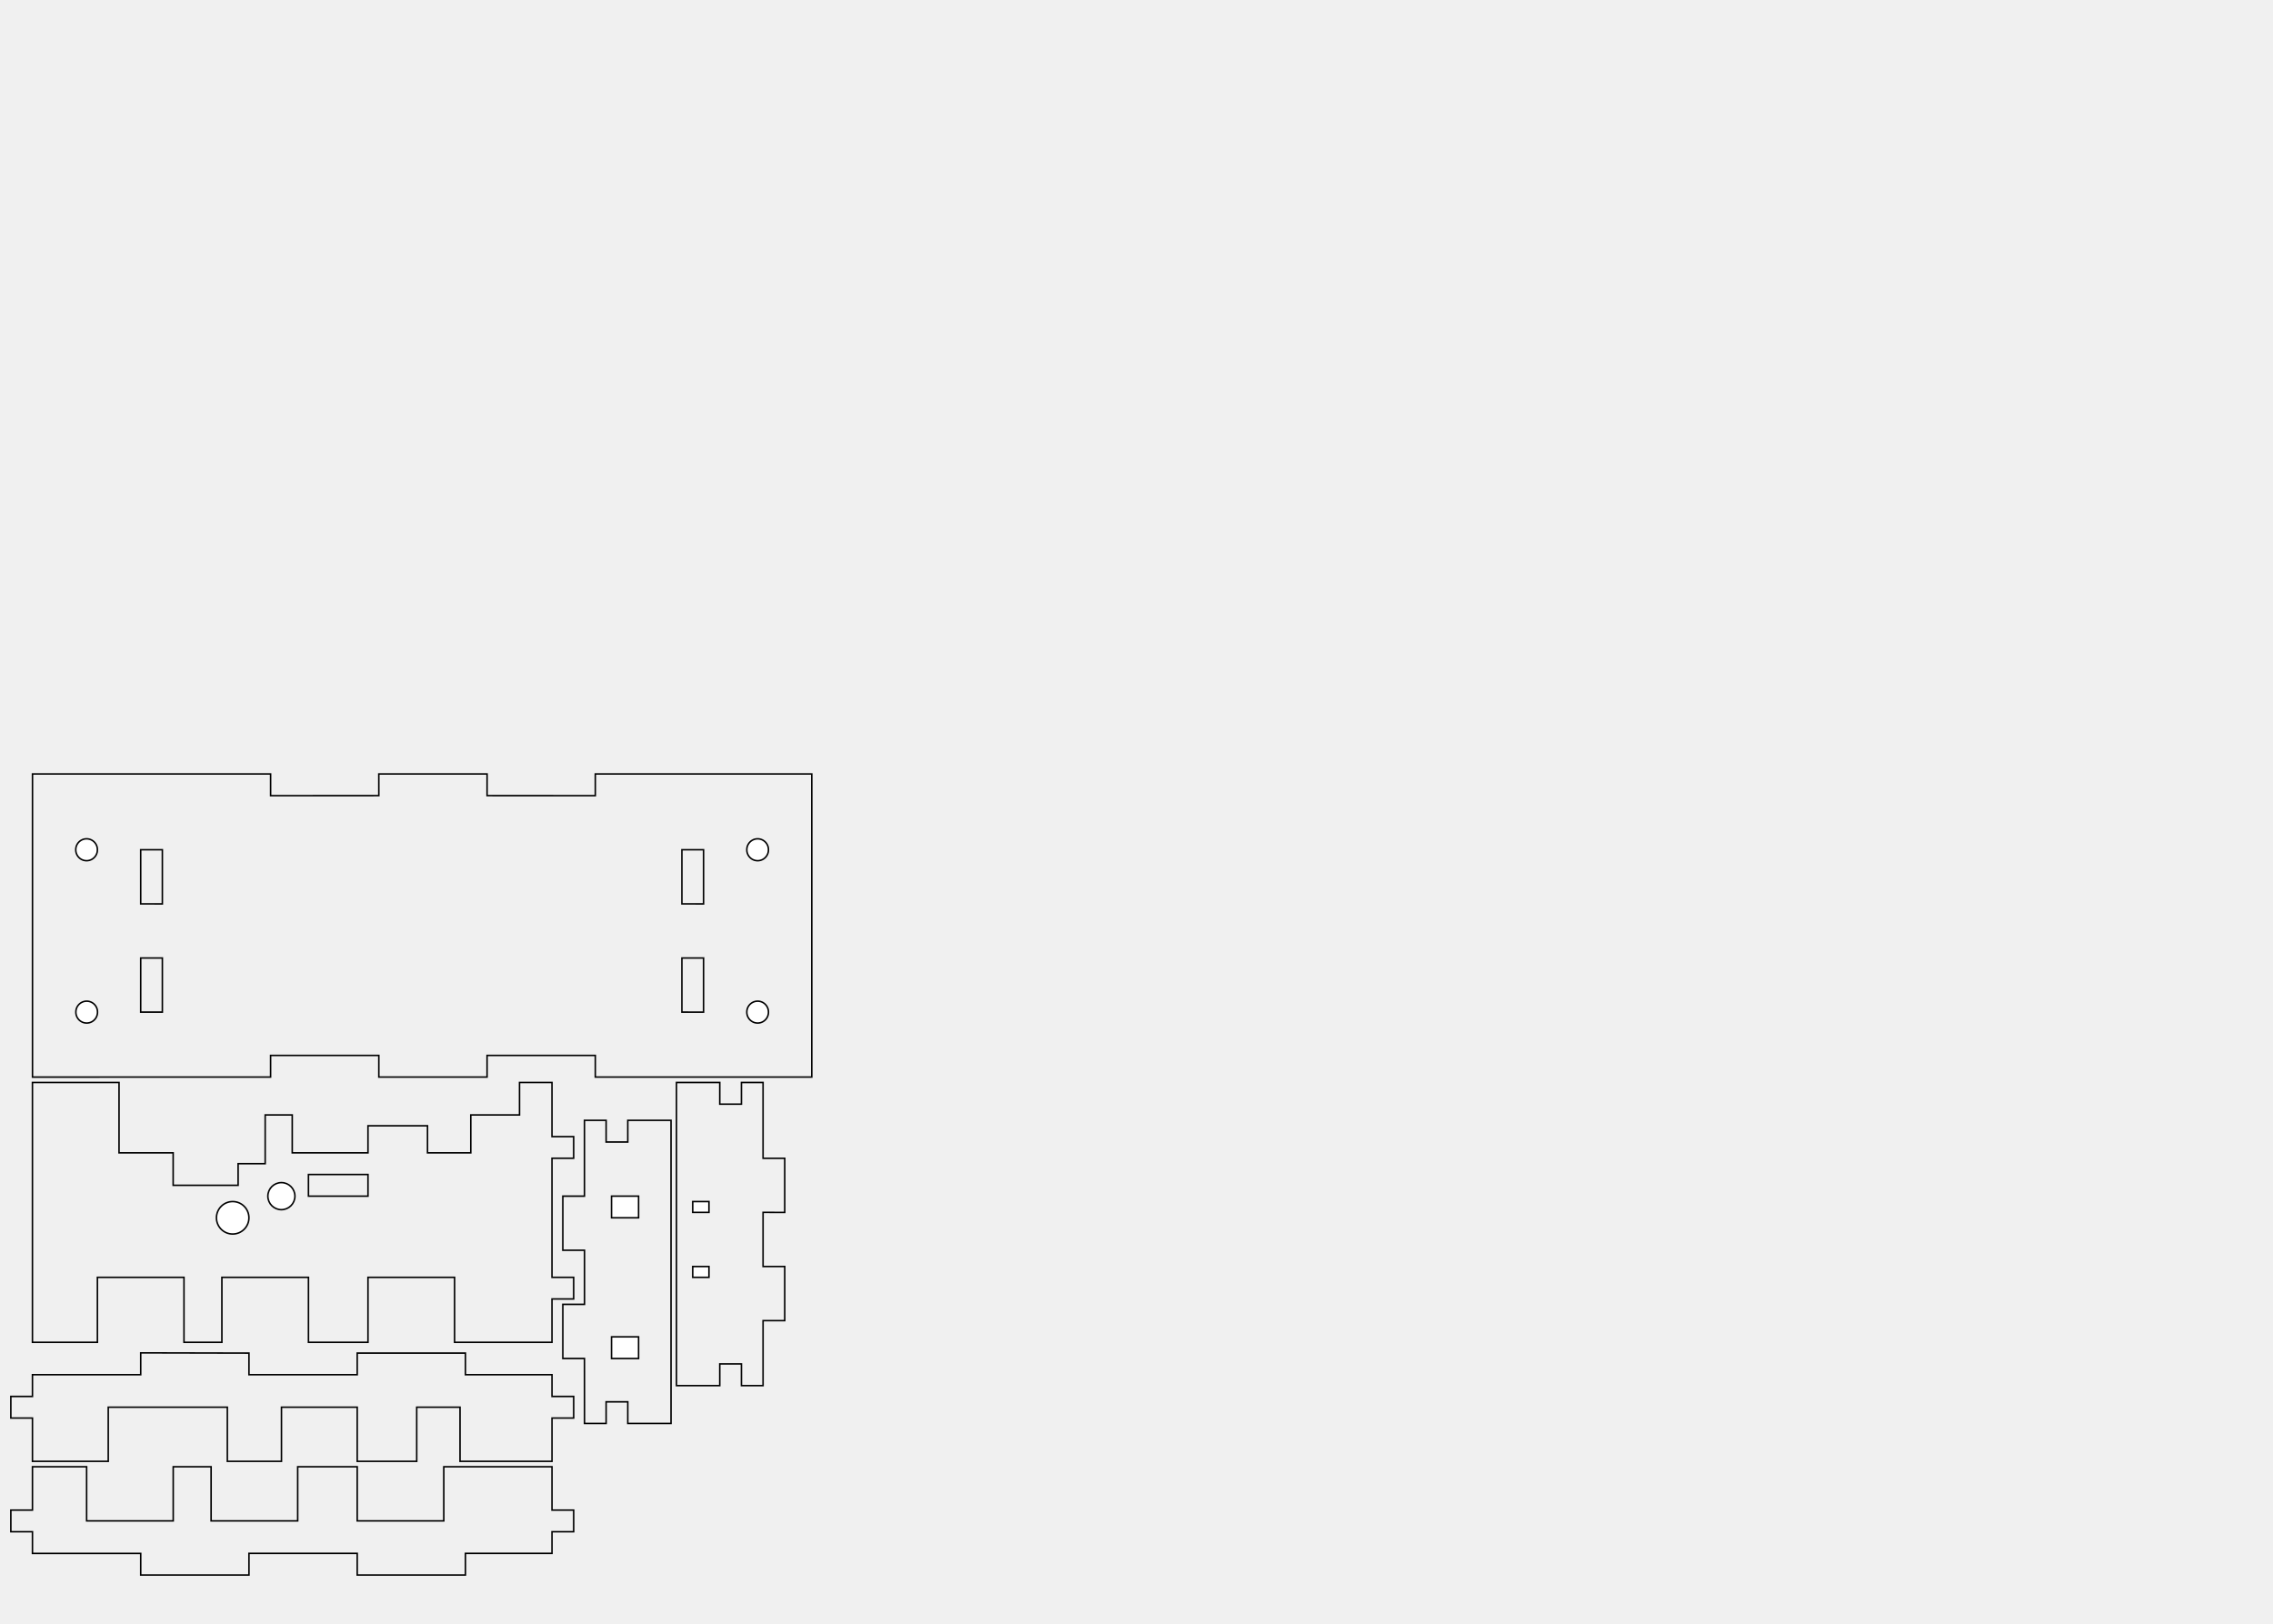
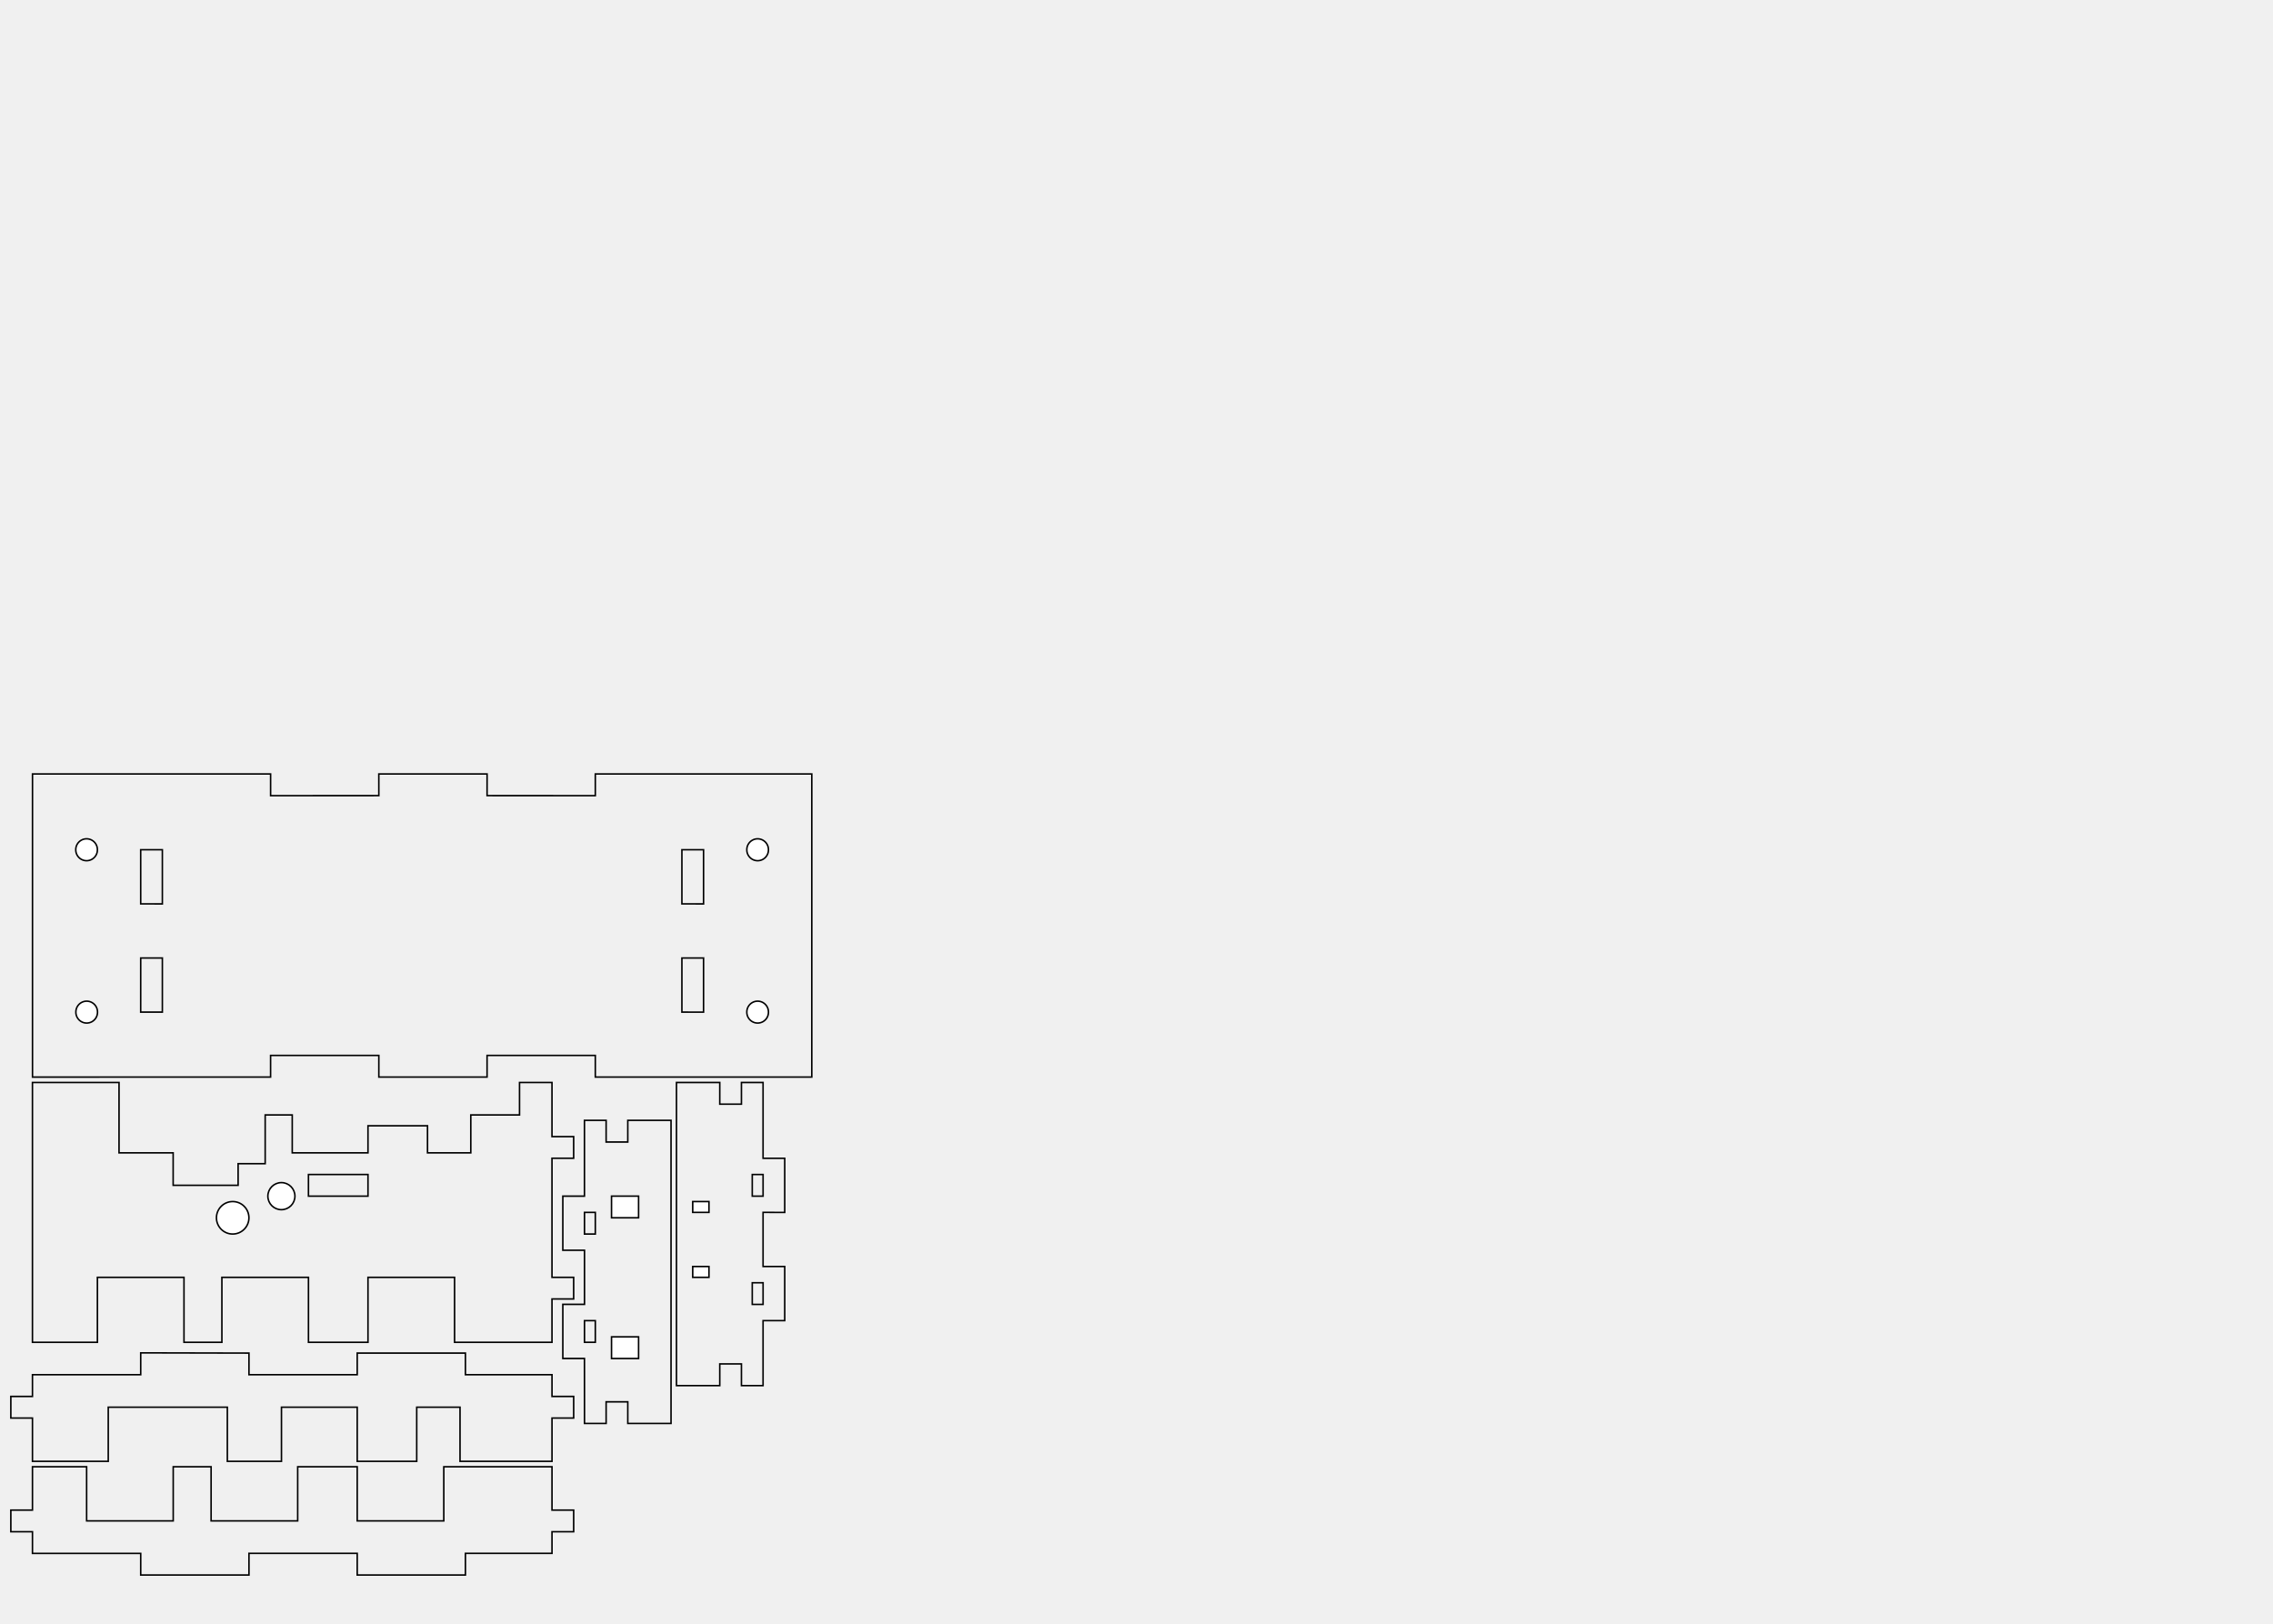
<svg xmlns="http://www.w3.org/2000/svg" width="1488.189" height="1062.992" id="svg2" version="1.0">
  <defs id="defs4">
    </defs>
  <g id="layer1">
    <path style="fill:none;fill-rule:evenodd;stroke:#000000;stroke-width:1px;stroke-linecap:butt;stroke-linejoin:miter;stroke-opacity:1" d="M 21.276,506.691 L 177.171,506.691 L 177.171,520.875 L 248.029,520.862 L 248.016,506.691 L 318.909,506.691 L 318.895,520.862 L 389.761,520.875 L 389.761,506.691 L 531.498,506.691 L 531.493,705.114 L 389.761,705.114 L 389.761,690.941 L 318.895,690.941 L 318.895,705.114 L 248.029,705.114 L 248.029,690.941 L 177.163,690.941 L 177.163,705.114 L 21.276,705.123 L 21.276,506.691 z" id="path2449" />
    <path style="fill:none;fill-rule:evenodd;stroke:#000000;stroke-width:1px;stroke-linecap:butt;stroke-linejoin:miter;stroke-opacity:1" d="M 92.113,556.299 L 106.297,556.299 L 106.297,591.745 L 92.123,591.729 L 92.113,556.299 z" id="path2451" />
    <path style="fill:none;fill-rule:evenodd;stroke:#000000;stroke-width:1px;stroke-linecap:butt;stroke-linejoin:miter;stroke-opacity:1" d="M 92.123,627.162 L 106.297,627.147 L 106.297,662.582 L 92.113,662.582 L 92.123,627.162 z" id="path2453" />
    <path style="fill:none;fill-rule:evenodd;stroke:#000000;stroke-width:1px;stroke-linecap:butt;stroke-linejoin:miter;stroke-opacity:1" d="M 446.454,556.295 L 460.63,556.299 L 460.63,591.745 L 446.454,591.729 L 446.454,556.295 z" id="path2455" />
    <path style="fill:none;fill-rule:evenodd;stroke:#000000;stroke-width:1px;stroke-linecap:butt;stroke-linejoin:miter;stroke-opacity:1" d="M 446.454,627.162 L 460.63,627.147 L 460.627,662.595 L 446.456,662.582 L 446.454,627.162 z" id="path2457" />
    <path style="fill:#ffffff;stroke:#000000" id="path2459" d="M 545.669,177.165 A 7.087,7.087 0 1 1 531.496,177.165 A 7.087,7.087 0 1 1 545.669,177.165 z" transform="translate(-42.53466,379.1337)" />
    <path style="fill:#ffffff;stroke:#000000" id="path2461" d="M 545.669,177.165 A 7.087,7.087 0 1 1 531.496,177.165 A 7.087,7.087 0 1 1 545.669,177.165 z" transform="translate(-42.53466,485.4172)" />
    <path style="fill:#ffffff;stroke:#000000" id="path2463" d="M 545.669,177.165 A 7.087,7.087 0 1 1 531.496,177.165 A 7.087,7.087 0 1 1 545.669,177.165 z" transform="translate(-481.8247,485.4172)" />
    <path style="fill:#ffffff;stroke:#000000" id="path2465" d="M 545.669,177.165 A 7.087,7.087 0 1 1 531.496,177.165 A 7.087,7.087 0 1 1 545.669,177.165 z" transform="translate(-481.8926,379.1302)" />
    <path style="fill:none;fill-rule:evenodd;stroke:#000000;stroke-width:1px;stroke-linecap:butt;stroke-linejoin:miter;stroke-opacity:1" d="M 92.125 885.656 L 92.125 899.969 L 21.25 899.969 L 21.25 914.188 L 7.094 914.188 L 7.094 928.344 L 21.25 928.344 L 21.25 956.656 L 70.875 956.656 L 70.875 921.219 L 148.844 921.219 L 148.844 956.656 L 184.281 956.656 L 184.281 921.219 L 233.875 921.219 L 233.875 956.656 L 272.844 956.656 L 272.844 921.219 L 301.188 921.219 L 301.188 956.656 L 361.406 956.656 L 361.406 928.344 L 375.594 928.344 L 375.594 914.188 L 361.406 914.188 L 361.406 899.969 L 304.719 899.969 L 304.719 885.812 L 233.875 885.812 L 233.875 899.969 L 163 899.969 L 163 885.812 L 92.125 885.656 z " id="path2467" />
    <path style="fill:none;fill-rule:evenodd;stroke:#000000;stroke-width:1px;stroke-linecap:butt;stroke-linejoin:miter;stroke-opacity:1" d="M 21.25 960.219 L 21.25 988.594 L 7.094 988.594 L 7.094 1002.75 L 21.25 1002.75 L 21.25 1016.938 L 92.125 1016.938 L 92.125 1031.094 L 163 1031.094 L 163 1016.906 L 233.875 1016.906 L 233.875 1031.094 L 304.719 1031.094 L 304.719 1016.906 L 361.406 1016.906 L 361.406 1002.75 L 375.594 1002.75 L 375.594 988.594 L 361.406 988.594 L 361.406 960.219 L 290.562 960.219 L 290.562 995.656 L 233.875 995.656 L 233.875 960.219 L 194.906 960.219 L 194.906 995.656 L 138.219 995.656 L 138.219 960.219 L 113.406 960.219 L 113.406 995.656 L 106.312 995.656 L 56.719 995.656 L 56.719 960.219 L 21.25 960.219 z " id="path2469" />
    <path style="fill:none;fill-rule:evenodd;stroke:#000000;stroke-width:1px;stroke-linecap:butt;stroke-linejoin:miter;stroke-opacity:1" d="M 21.241,708.654 L 21.241,878.748 L 63.773,878.748 L 63.773,836.217 L 120.46,836.217 L 120.46,878.748 L 145.273,878.748 L 145.273,836.217 L 201.96,836.217 L 201.96,878.748 L 240.929,878.748 L 240.929,836.217 L 297.616,836.217 L 297.616,878.748 L 361.398,878.748 L 361.398,850.373 L 375.585,850.373 L 375.585,836.217 L 361.398,836.217 L 361.398,758.248 L 375.585,758.248 L 375.585,744.092 L 361.398,744.092 L 361.398,708.654 L 340.148,708.654 L 340.148,729.904 L 308.241,729.904 L 308.241,754.717 L 279.898,754.717 L 279.898,736.998 L 240.929,736.998 L 240.929,754.717 L 191.335,754.717 L 191.335,729.904 L 173.617,729.904 L 173.617,761.81 L 155.898,761.81 L 155.898,775.967 L 113.367,775.967 L 113.367,754.717 L 77.929,754.717 L 77.929,708.654 L 21.241,708.654 z" id="path2595" />
    <path style="fill:#ffffff;stroke:#000000" id="path2684" d="M 1353.543,60.236 A 10.63,10.63 0 1 1 1332.283,60.236 A 10.63,10.63 0 1 1 1353.543,60.236 z" transform="translate(-1190.565,737.0027)" />
    <path style="fill:none;fill-rule:evenodd;stroke:#000000;stroke-width:1px;stroke-linecap:butt;stroke-linejoin:miter;stroke-opacity:1" d="M 201.954,783.066 L 240.931,783.066 L 240.931,768.892 L 201.954,768.892 L 201.954,783.066 z" id="path2690" />
    <path style="fill:#ffffff;stroke:#000000" id="path2698" d="M 783.071,76.181 A 8.858,8.858 0 1 1 765.354,76.181 A 8.858,8.858 0 1 1 783.071,76.181 z" transform="translate(-589.9748,706.8845)" />
  </g>
  <g id="layer2">
    <text xml:space="preserve" style="font-size:40px;font-style:normal;font-variant:normal;font-weight:normal;font-stretch:normal;fill:#000000;fill-opacity:1;stroke:none;stroke-width:1px;stroke-linecap:butt;stroke-linejoin:miter;stroke-opacity:1;font-family:Sans;-inkscape-font-specification:Sans" x="656.786" y="289.421" id="text2705">
      <tspan id="tspan2707" x="656.786" y="289.421" />
    </text>
    <path style="fill:none;fill-rule:evenodd;stroke:#000000;stroke-width:1px;stroke-linecap:butt;stroke-linejoin:miter;stroke-opacity:1" d="M 442.906 708.656 L 442.906 907.094 L 471.25 907.094 L 471.25 892.906 L 485.438 892.906 L 485.438 907.094 L 499.594 907.094 L 499.594 864.562 L 513.781 864.562 L 513.781 829.125 L 499.594 829.125 L 499.594 793.688 L 513.781 793.719 L 513.781 758.281 L 499.594 758.281 L 499.594 708.656 L 485.438 708.656 L 485.438 722.844 L 471.25 722.844 L 471.25 708.656 L 442.906 708.656 z " id="path2599" />
    <rect style="fill:#ffffff;stroke:#000000" id="rect2713" width="10.63" height="7.087" x="453.54" y="786.61" />
    <rect style="fill:#ffffff;stroke:#000000" id="rect2715" width="10.63" height="7.087" x="453.54" y="829.13" />
    <path style="fill:none;fill-rule:evenodd;stroke:#000000;stroke-width:1px;stroke-linecap:butt;stroke-linejoin:miter;stroke-opacity:1" d="M 382.656 733.438 L 382.656 783.062 L 368.5 783.062 L 368.5 818.5 L 382.688 818.5 L 382.688 853.906 L 368.5 853.906 L 368.5 889.344 L 382.656 889.344 L 382.688 931.875 L 395.906 931.875 L 396.844 931.875 L 396.844 917.719 L 411.031 917.719 L 411.031 931.875 L 439.344 931.875 L 439.344 733.438 L 411.031 733.438 L 411.031 747.625 L 396.844 747.625 L 396.844 733.438 L 382.656 733.438 z " id="path2597" />
    <rect style="fill:#ffffff;stroke:#000000" id="rect2717" width="17.717" height="14.173" x="400.377" y="783.054" />
    <rect style="fill:#ffffff;stroke:#000000" id="rect2719" width="17.717" height="14.173" x="400.377" y="875.18" />
+     <path style="fill:none;fill-rule:evenodd;stroke:#000000;stroke-width:1px;stroke-linecap:butt;stroke-linejoin:miter;stroke-opacity:1" d="M 382.677,793.701 L 382.677,807.874 L 389.764,807.874 L 389.764,793.701 L 382.677,793.701 z" id="path2458" />
+     <path style="fill:none;fill-rule:evenodd;stroke:#000000;stroke-width:1px;stroke-linecap:butt;stroke-linejoin:miter;stroke-opacity:1" d="M 382.677,864.567 L 382.677,878.74 L 389.764,878.74 L 389.764,864.567 L 382.677,864.567 z" id="path2460" />
+     <path style="fill:none;fill-rule:evenodd;stroke:#000000;stroke-width:1px;stroke-linecap:butt;stroke-linejoin:miter;stroke-opacity:1" d="M 499.606,839.764 L 499.606,853.937 L 492.52,853.937 L 492.52,839.764 L 499.606,839.764 z" id="path2462" />
+     <path style="fill:none;fill-rule:evenodd;stroke:#000000;stroke-width:1px;stroke-linecap:butt;stroke-linejoin:miter;stroke-opacity:1" d="M 499.606,768.898 L 499.606,783.071 L 492.52,783.071 L 492.52,768.898 L 499.606,768.898 z" id="path2464" />
  </g>
</svg>
